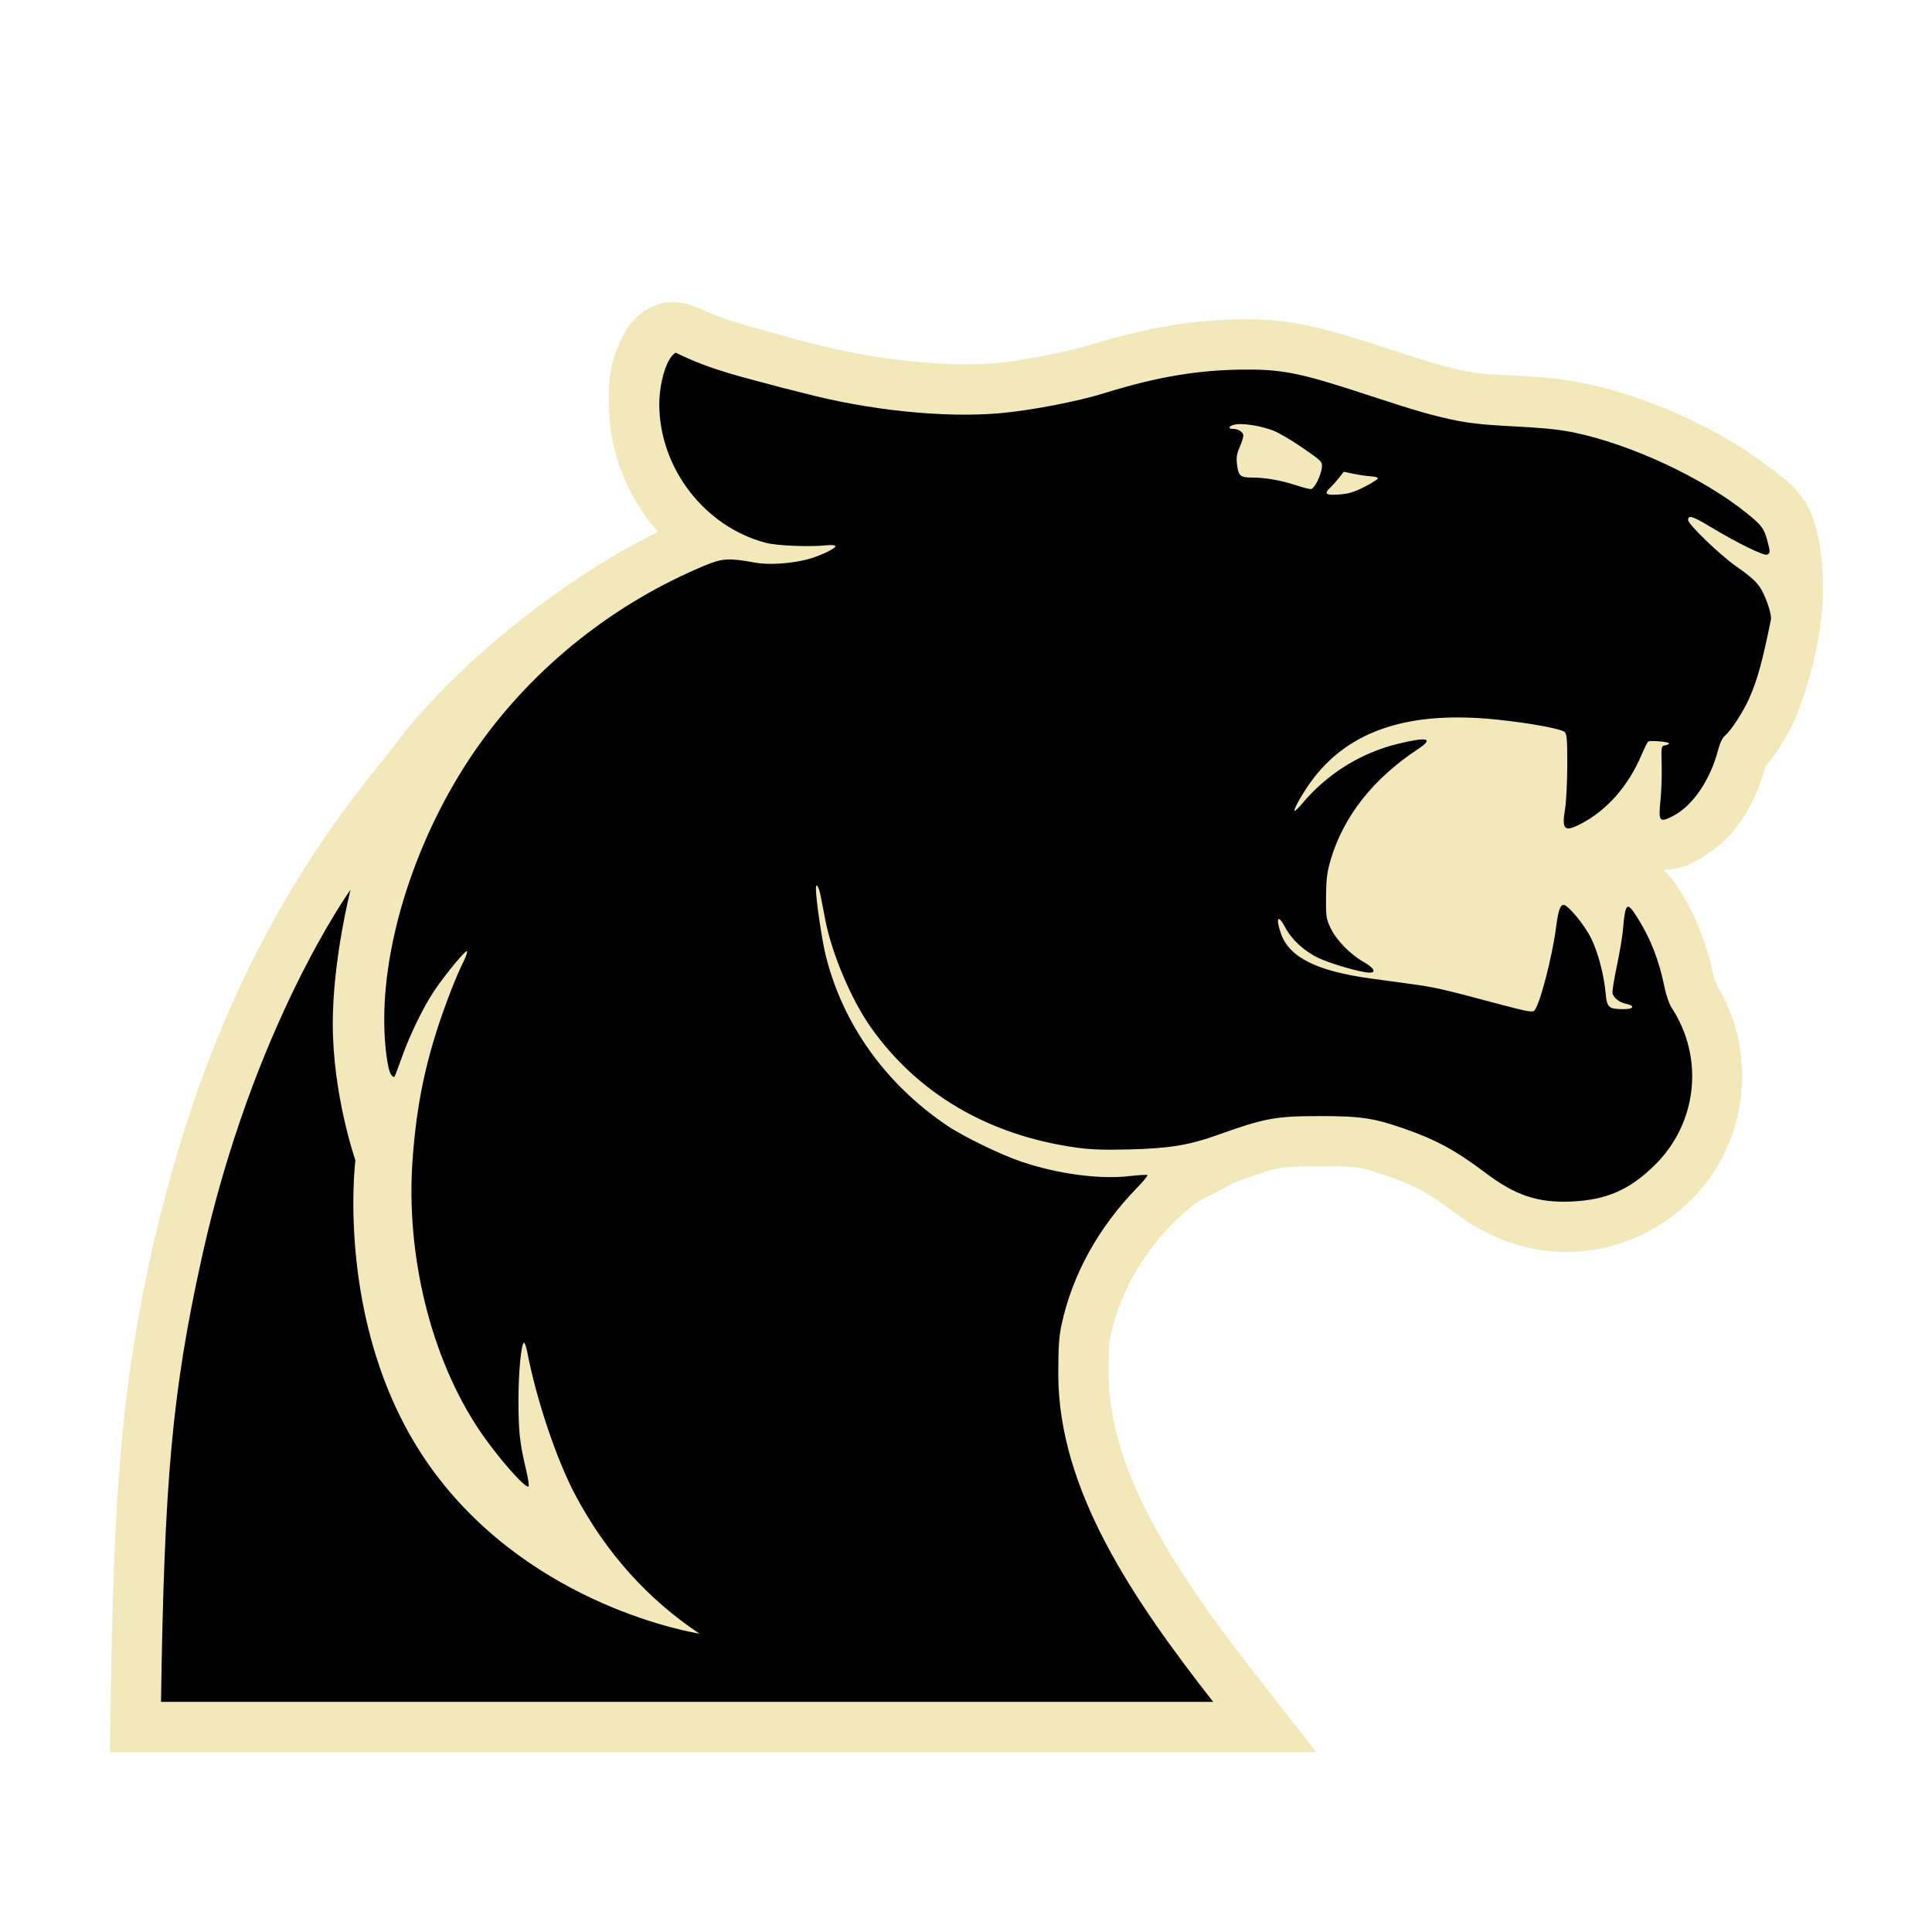
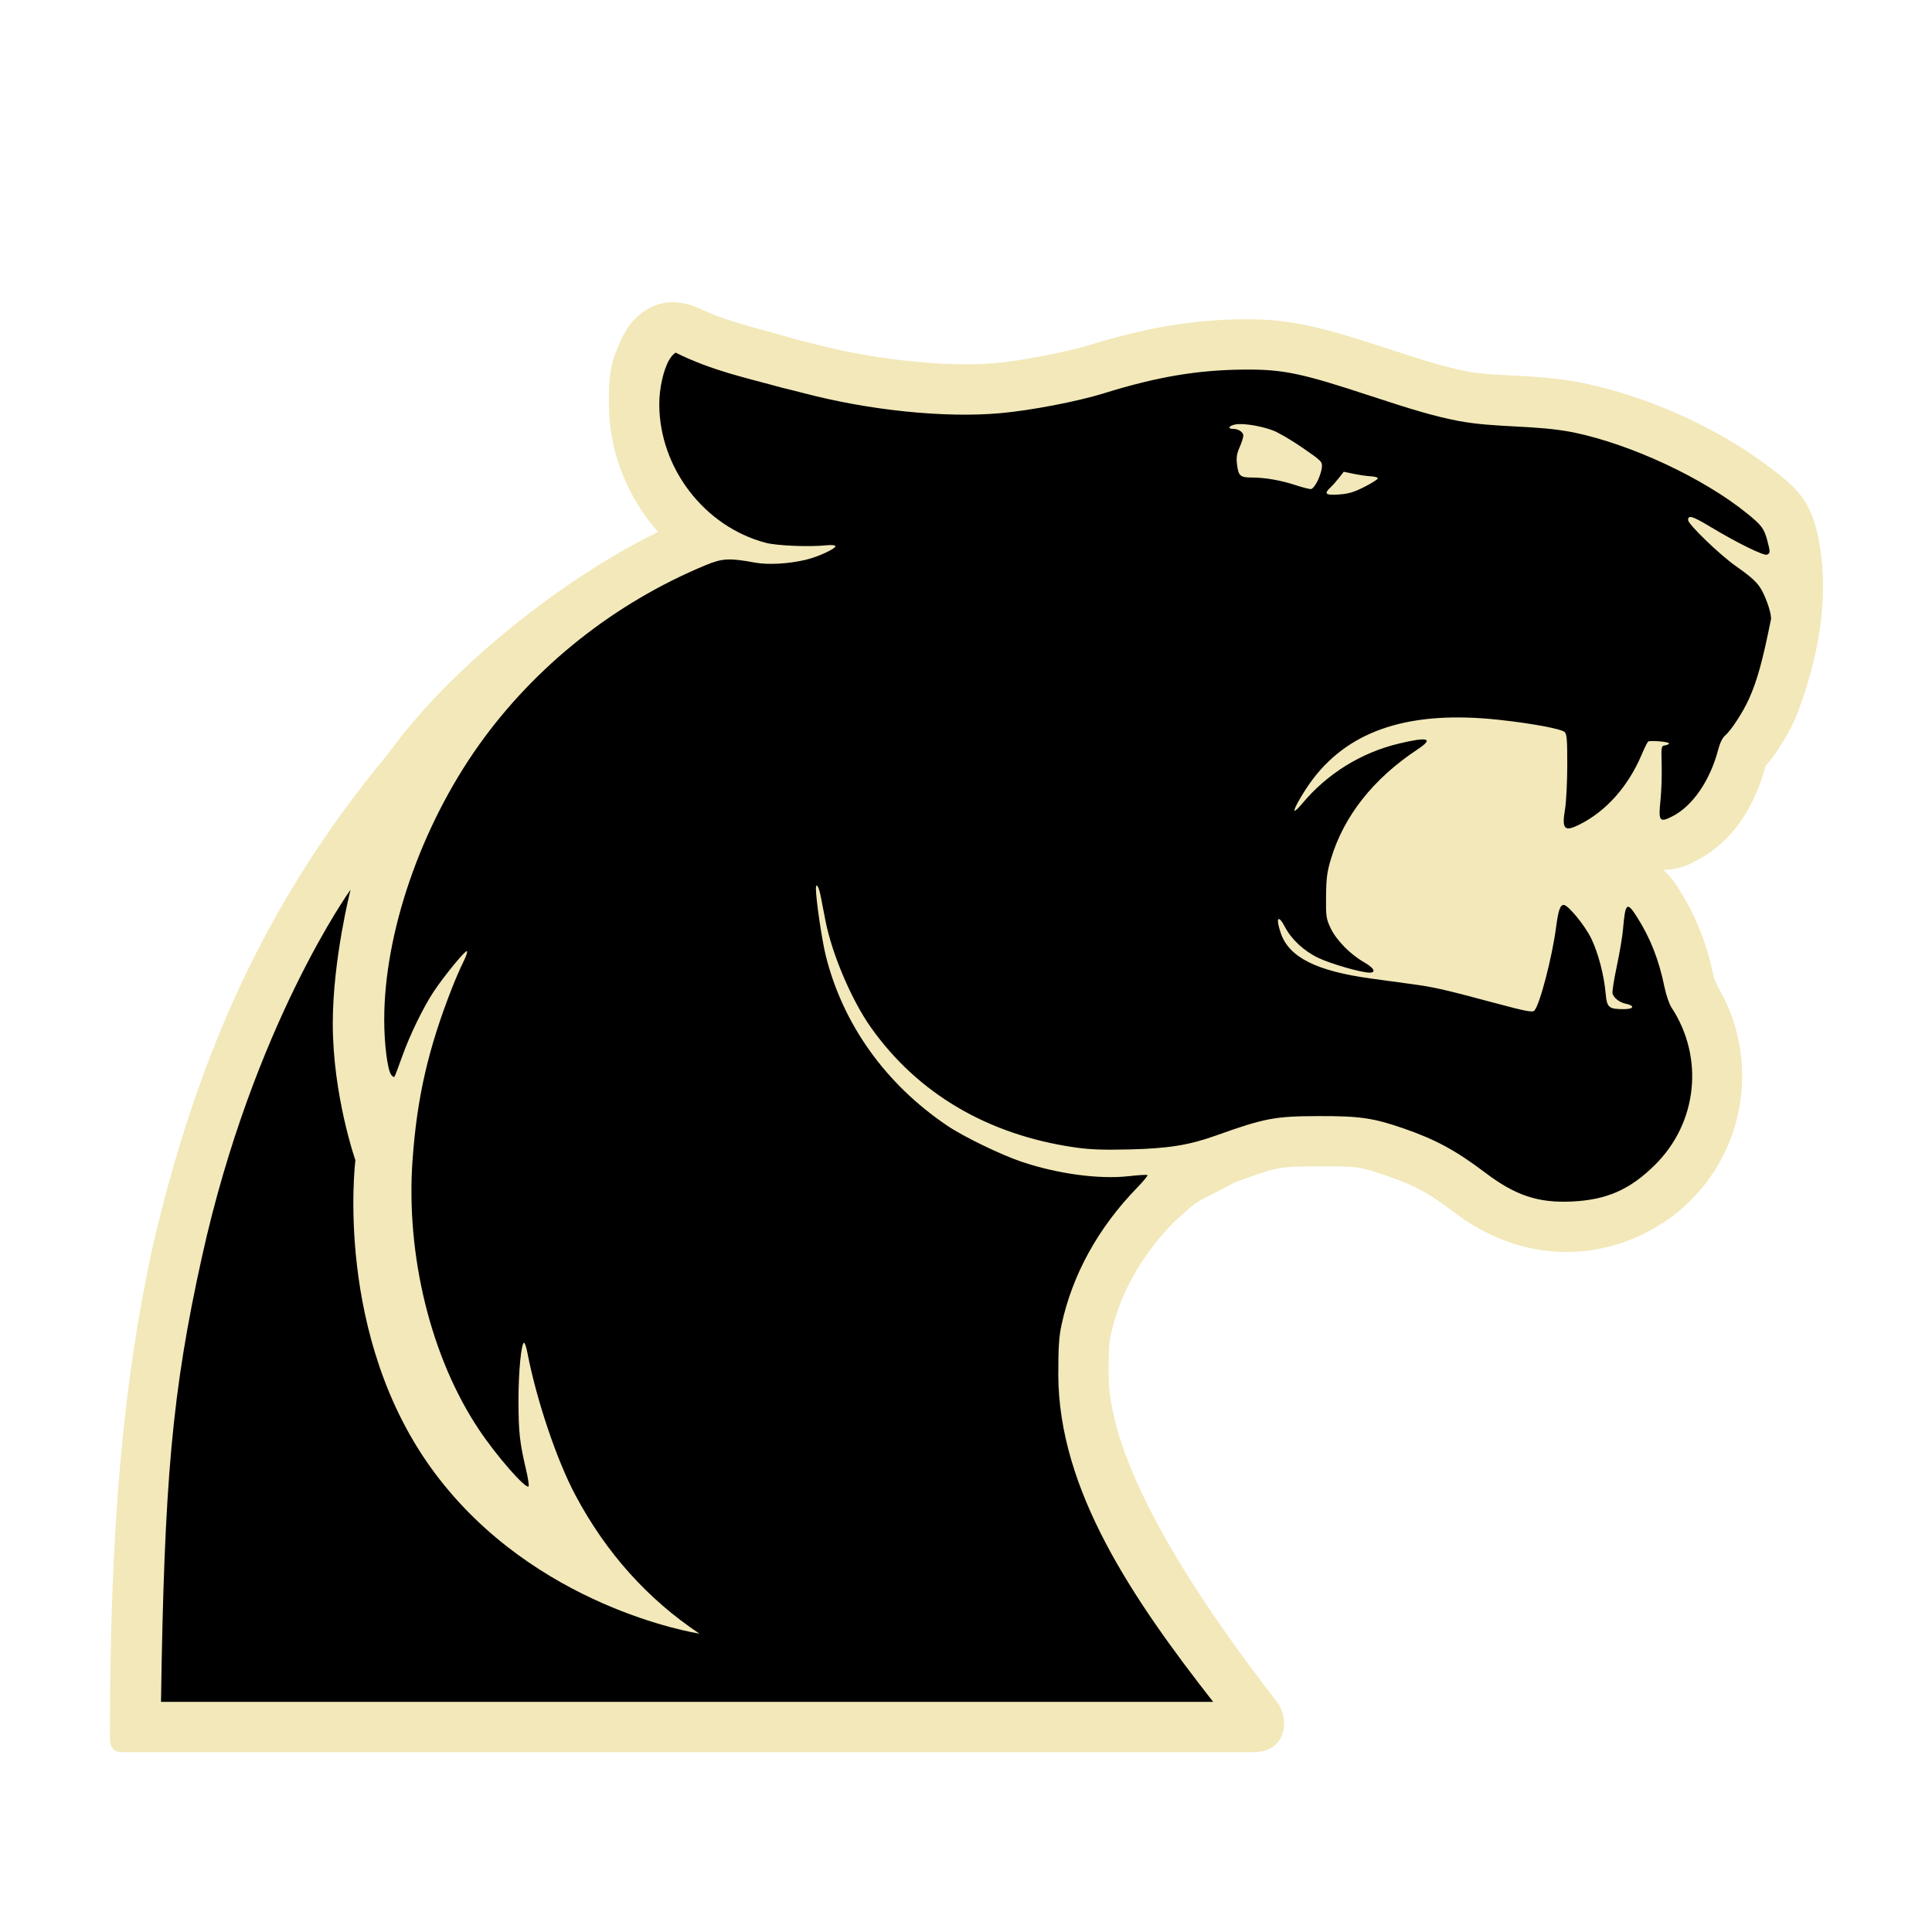
<svg xmlns="http://www.w3.org/2000/svg" width="480" height="480" fill="none" version="1.1">
-   <path d="m166.86 75.086c-0.748 0.008-1.465 0.082-2.121 0.225-2.952 0.641-4.656 1.901-5.801 2.856-2.29 1.909-2.914 3.17-3.539 4.201-1.034 1.706-1.339 2.603-1.504 3.033-2.901 5.966-2.623 11.334-2.603 15.182 0.061 11.938 4.673 23.019 12.203 31.576-24.43 11.949-52.095 34.285-67.041 55.082-31.723 38.103-47.921 77.284-58.439 122.12l-0.02 0.088-0.02 0.09c-7.537 34.375-9.654 58.053-10.473 113.1l-0.188 12.686h299.73l-15.799-20.201c-19.797-25.313-35.735-50.279-35.818-73.572-1e-5 -2e-3 1e-5 -4e-3 0-6e-3 -2e-3 -6.446 0.135-7.939 0.5-9.652v-2e-3c2.131-9.999 7.28-19.53 15.434-27.967 4.283-4.035 5.53-4.94 6.758-5.643 1.099-0.629 4.322-2.155 8.715-4.555 10.971-3.927 10.565-3.909 20.867-3.934 9.761-0.023 10.042-4e-3 16.932 2.381 7.101 2.458 10.176 4.115 16.811 9.139 8.835 6.69 19.116 10.174 29.596 9.695 10.841-0.495 21.112-5.005 28.863-12.645 14.735-14.523 17.182-37.619 5.818-54.908 2.086 3.174 0.2-0.039 0.078-0.635v-2e-3c-1.631-7.962-4.365-15.065-8.449-21.537-0.763-1.209-1.278-2.228-3.004-4.076-0.283-0.303-0.722-0.713-1.125-1.1 1.36-6e-3 2.533-0.141 3.356-0.342 2.666-0.65 3.605-1.303 4.654-1.838 9.617-4.906 14.726-13.758 17.473-23.729 1.412-1.542 2.326-2.876 3.318-4.398 1.424-2.184 2.758-4.483 3.897-7.021l0.123-0.271 0.107-0.277c9.137-23.275 7.034-39.531 5.033-47.057l-2e-3 -4e-3v-2e-3c-0.527-1.979-1.55-5.046-3.484-7.66-1.934-2.615-3.761-4.015-5.746-5.625-13.081-10.609-31.596-19.193-48.506-22.693l-0.053-0.01-0.051-0.01c-11.786-2.336-21.448-1.508-28.773-2.885-4.967-0.981-9.222-2.18-20.248-5.816-17.235-5.685-24.64-7.191-34.998-7.141-12.824 0.062-24.705 2.082-38.674 6.426-5.138 1.598-16.941 3.896-23.293 4.461-11.653 1.036-29.704-0.709-44.693-4.674-1.484-0.392-3.422-0.87-4.916-1.223-9.91-2.921-17.744-4.535-24.242-7.846l0.137 0.16c-2.009-1.016-4.536-1.575-6.781-1.551z" color="#000000" color-rendering="auto" dominant-baseline="auto" fill="#f2e8b9" image-rendering="auto" shape-rendering="auto" solid-color="#000000" stop-color="#000000" style="font-feature-settings:normal;font-variant-alternates:normal;font-variant-caps:normal;font-variant-east-asian:normal;font-variant-ligatures:normal;font-variant-numeric:normal;font-variant-position:normal;font-variation-settings:normal;inline-size:0;isolation:auto;mix-blend-mode:normal;shape-margin:0;shape-padding:0;text-decoration-color:#000000;text-decoration-line:none;text-decoration-style:solid;text-indent:0;text-orientation:mixed;text-transform:none;white-space:normal" />
+   <path d="m166.86 75.086c-0.748 0.008-1.465 0.082-2.121 0.225-2.952 0.641-4.656 1.901-5.801 2.856-2.29 1.909-2.914 3.17-3.539 4.201-1.034 1.706-1.339 2.603-1.504 3.033-2.901 5.966-2.623 11.334-2.603 15.182 0.061 11.938 4.673 23.019 12.203 31.576-24.43 11.949-52.095 34.285-67.041 55.082-31.723 38.103-47.921 77.284-58.439 122.12l-0.02 0.088-0.02 0.09c-7.537 34.375-10.66 70.977-10.661 121.9-3.7e-5 2.798 0.775 3.887 3.235 3.887 22.335-1e-3 190.32-5e-3 280.82-5e-3 8.549 0 8.969-8.522 5.917-12.449-18.601-23.932-41.775-58.028-41.858-81.321-1e-5 -2e-3 1e-5 -4e-3 0-6e-3 -2e-3 -6.446 0.135-7.939 0.5-9.652v-2e-3c2.131-9.999 7.28-19.53 15.434-27.967 4.283-4.035 5.53-4.94 6.758-5.643 1.099-0.629 4.322-2.155 8.715-4.555 10.971-3.927 10.565-3.909 20.867-3.934 9.761-0.023 10.042-4e-3 16.932 2.381 7.101 2.458 10.176 4.115 16.811 9.139 8.835 6.69 19.116 10.174 29.596 9.695 10.841-0.495 21.112-5.005 28.863-12.645 14.735-14.523 17.182-37.619 5.818-54.908 2.086 3.174 0.2-0.039 0.078-0.635v-2e-3c-1.631-7.962-4.365-15.065-8.449-21.537-0.763-1.209-1.278-2.228-3.004-4.076-0.283-0.303-0.722-0.713-1.125-1.1 1.36-6e-3 2.533-0.141 3.356-0.342 2.666-0.65 3.605-1.303 4.654-1.838 9.617-4.906 14.726-13.758 17.473-23.729 1.412-1.542 2.326-2.876 3.318-4.398 1.424-2.184 2.758-4.483 3.897-7.021l0.123-0.271 0.107-0.277c9.137-23.275 7.034-39.531 5.033-47.057l-2e-3 -4e-3v-2e-3c-0.527-1.979-1.55-5.046-3.484-7.66s-3.761-4.015-5.746-5.625c-13.081-10.609-31.596-19.193-48.506-22.693l-0.053-0.01-0.051-0.01c-11.786-2.336-21.448-1.508-28.773-2.885-4.967-0.981-9.222-2.18-20.248-5.816-17.235-5.685-24.64-7.191-34.998-7.141-12.824 0.062-24.705 2.082-38.674 6.426-5.138 1.598-16.941 3.896-23.293 4.461-11.653 1.036-29.704-0.709-44.693-4.674-1.484-0.392-3.422-0.87-4.916-1.223-9.91-2.921-17.744-4.535-24.242-7.846l0.137 0.16c-2.009-1.016-4.536-1.575-6.781-1.551z" color="#000000" color-rendering="auto" dominant-baseline="auto" fill="#f2e8b9" image-rendering="auto" shape-rendering="auto" solid-color="#000000" stop-color="#000000" style="font-feature-settings:normal;font-variant-alternates:normal;font-variant-caps:normal;font-variant-east-asian:normal;font-variant-ligatures:normal;font-variant-numeric:normal;font-variant-position:normal;font-variation-settings:normal;inline-size:0;isolation:auto;mix-blend-mode:normal;shape-margin:0;shape-padding:0;text-decoration-color:#000000;text-decoration-line:none;text-decoration-style:solid;text-indent:0;text-orientation:mixed;text-transform:none;white-space:normal" />
  <path d="m167.83 87.607c-0.774 0.558-1.241 1.245-1.565 1.796-1.452 2.478-2.49 7.154-2.47 11.118 0.08 15.812 11.219 30.291 26.416 34.329 2.8 0.744 10.896 1.076 15.18 0.622 1.122-0.119 2.095-0.035 2.16 0.186 0.185 0.629-4.333 2.718-7.441 3.441-4.29 0.997-9.33 1.272-12.516 0.683-6.363-1.177-8.121-1.087-12.245 0.62-22.582 9.348-42.391 25.06-56.373 44.713-14.428 20.279-23.506 46.608-23.516 68.201-0.003 6.074 0.802 12.438 1.736 13.714 0.299 0.409 0.65 0.641 0.779 0.513 0.129-0.129 0.985-2.364 1.905-4.965 1.906-5.387 5.351-12.468 7.954-16.341 2.698-4.015 7.77-10.178 8.17-9.931 0.196 0.121-0.208 1.336-0.897 2.701-0.689 1.365-1.971 4.317-2.849 6.561-5.894 15.062-8.646 27.08-9.761 42.623-1.7 23.696 4.566 49.139 16.5 66.998 4.387 6.564 11.608 14.825 12.33 14.104 0.157-0.157-0.136-2.084-0.655-4.283-1.552-6.576-1.849-9.25-1.859-16.944-0.011-7.18 0.691-14.463 1.39-14.463 0.193 0 0.565 1.119 0.828 2.484 2.281 11.816 7.28 26.649 11.921 35.376 7.631 14.349 18.003 25.876 30.828 34.409-1.373-0.215-40.924-6.653-65.744-39.878-25.258-33.813-19.738-77.727-19.738-77.727s-5.637-16.135-5.62-34.062c0.015-15.927 4.421-33.178 4.421-33.178s-24.148 33.552-36.915 91.192c-7.464 33.698-9.368 55.811-10.183 110.6h261.4c-20.146-25.759-38.373-52.653-38.472-81.235-3e-3 -6.707 0.168-9.452 0.776-12.302 2.665-12.505 9.101-24.211 18.801-34.197 1.55-1.596 2.711-3.008 2.583-3.137-0.129-0.128-2.206-0.01-4.617 0.266-7.316 0.832-17.661-0.552-26.614-3.562-5.193-1.745-14.438-6.229-18.51-8.976-15.36-10.364-25.984-25.255-30.211-42.338-0.939-3.795-2.413-13.815-2.426-16.511-0.01-1.669 0.71-0.605 1.168 1.727 0.268 1.365 0.808 4.135 1.198 6.152 1.6 8.269 6.487 19.762 11.288 26.545 11.624 16.427 29.066 26.694 50.645 29.81 3.812 0.551 6.942 0.669 13.599 0.51 9.593-0.229 14.787-1.059 21.379-3.413 12.26-4.378 14.731-4.844 25.685-4.869 10.168-0.024 13.53 0.465 21.051 3.068 7.971 2.759 13.003 5.486 20.268 10.986 7.489 5.67 13.131 7.554 21.479 7.172 8.681-0.397 14.427-2.915 20.659-9.059 10.609-10.457 12.33-26.693 4.148-39.141-0.557-0.847-1.333-3.093-1.722-4.993-1.402-6.843-3.462-12.125-6.775-17.374-2.594-4.11-2.974-3.776-3.57 3.131-0.143 1.662-0.834 5.73-1.535 9.039-0.701 3.31-1.171 6.341-1.045 6.739 0.358 1.129 1.768 2.208 3.29 2.52 2.322 0.475 2.045 1.341-0.428 1.341-3.853 0-4.246-0.339-4.579-3.965-0.422-4.594-1.836-9.975-3.567-13.572-1.561-3.242-5.76-8.362-6.857-8.362-0.872 0-1.337 1.381-1.895 5.612-0.99 7.511-4.054 19.247-5.393 20.656-0.464 0.489-2.062 0.178-9.777-1.886-12.941-3.463-15.018-3.934-20.875-4.732-2.849-0.388-7.316-0.996-9.928-1.354-13.574-1.862-20.372-5.284-22.414-11.277-1.314-3.857-0.673-4.788 1.045-1.516 1.629 3.105 4.753 5.99 8.316 7.682 3.082 1.464 10.675 3.649 12.678 3.649 1.759 0 1.139-1.163-1.385-2.607-3.424-1.959-6.899-5.515-8.288-8.48-1.096-2.338-1.171-2.872-1.119-7.904 0.046-4.466 0.251-6.05 1.19-9.19 3.203-10.712 10.554-20.026 21.537-27.286 4.14-2.736 2.647-3.199-4.653-1.442-9.441 2.271-17.878 7.526-24.092 15.005-0.872 1.05-1.689 1.804-1.815 1.678-0.338-0.338 2.482-5.168 4.708-8.061 9.339-12.137 24.181-16.851 45.809-14.559 8.217 0.871 15.801 2.275 16.604 3.079 0.543 0.543 0.653 2.01 0.639 8.307-0.01 4.206-0.257 9.079-0.551 10.83-0.848 5.05-0.168 5.737 3.721 3.767 6.553-3.321 11.968-9.427 15.28-17.231 0.724-1.706 1.465-3.199 1.651-3.317 0.544-0.349 5.171 0.049 5.171 0.444 0 0.199-0.436 0.423-0.971 0.499-0.949 0.134-0.967 0.248-0.847 4.886 0.067 2.612-0.059 6.486-0.28 8.609-0.562 5.417-0.295 5.786 2.997 4.107 4.989-2.545 9.356-8.936 11.345-16.601 0.419-1.614 1.06-2.917 1.703-3.454 1.466-1.228 4.442-5.788 5.917-9.075 2.053-4.576 3.346-9.247 5.459-19.702 0.224-1.109-0.881-4.699-2.213-7.191-1.043-1.954-2.458-3.286-6.492-6.114-3.991-2.798-11.869-10.396-11.869-11.447 0-1.322 1.084-0.995 5.505 1.664 6.675 4.014 13.252 7.252 14.081 6.934 0.845-0.324 0.857-0.635 0.115-3.422-0.82-3.078-1.383-3.84-5.026-6.794-10.864-8.811-28.796-17.185-43.166-20.16-9.553-1.893-19.178-1.065-28.706-2.868-5.607-1.105-10.595-2.528-21.799-6.224-17.009-5.61-21.514-6.557-31.023-6.512-11.632 0.056-21.861 1.769-35.02 5.862-6.645 2.067-18.256 4.297-25.898 4.976-13.803 1.227-32.607-0.705-48.994-5.039-1.425-0.377-3.659-0.933-4.965-1.236-9.587-2.643-17.564-4.265-26.674-8.781zm139.91 17.761c2.163-0.089 5.865 0.576 8.552 1.587 1.336 0.503 4.637 2.44 7.337 4.304 4.742 3.274 4.908 3.439 4.793 4.845-0.066 0.8-0.553 2.326-1.08 3.394-0.528 1.068-1.251 1.976-1.607 2.015-0.356 0.038-2.058-0.395-3.781-0.962-3.722-1.227-7.616-1.907-10.953-1.911-2.886-4e-3 -3.333-0.41-3.679-3.339-0.194-1.637-0.039-2.613 0.664-4.2 0.503-1.138 0.913-2.426 0.913-2.862 0-0.889-1.211-1.689-2.561-1.689-1.441 0-1.02-0.797 0.579-1.097 0.239-0.045 0.516-0.072 0.825-0.085zm26.107 11.839 2.525 0.524c1.389 0.288 3.303 0.563 4.252 0.609 0.95 0.046 1.712 0.275 1.697 0.513-0.015 0.237-1.511 1.187-3.326 2.108-2.612 1.326-3.932 1.722-6.339 1.895-3.354 0.24-3.811-0.157-2.067-1.793 0.535-0.502 1.486-1.573 2.114-2.383z" fill="#000" stroke-width=".432" />
</svg>
